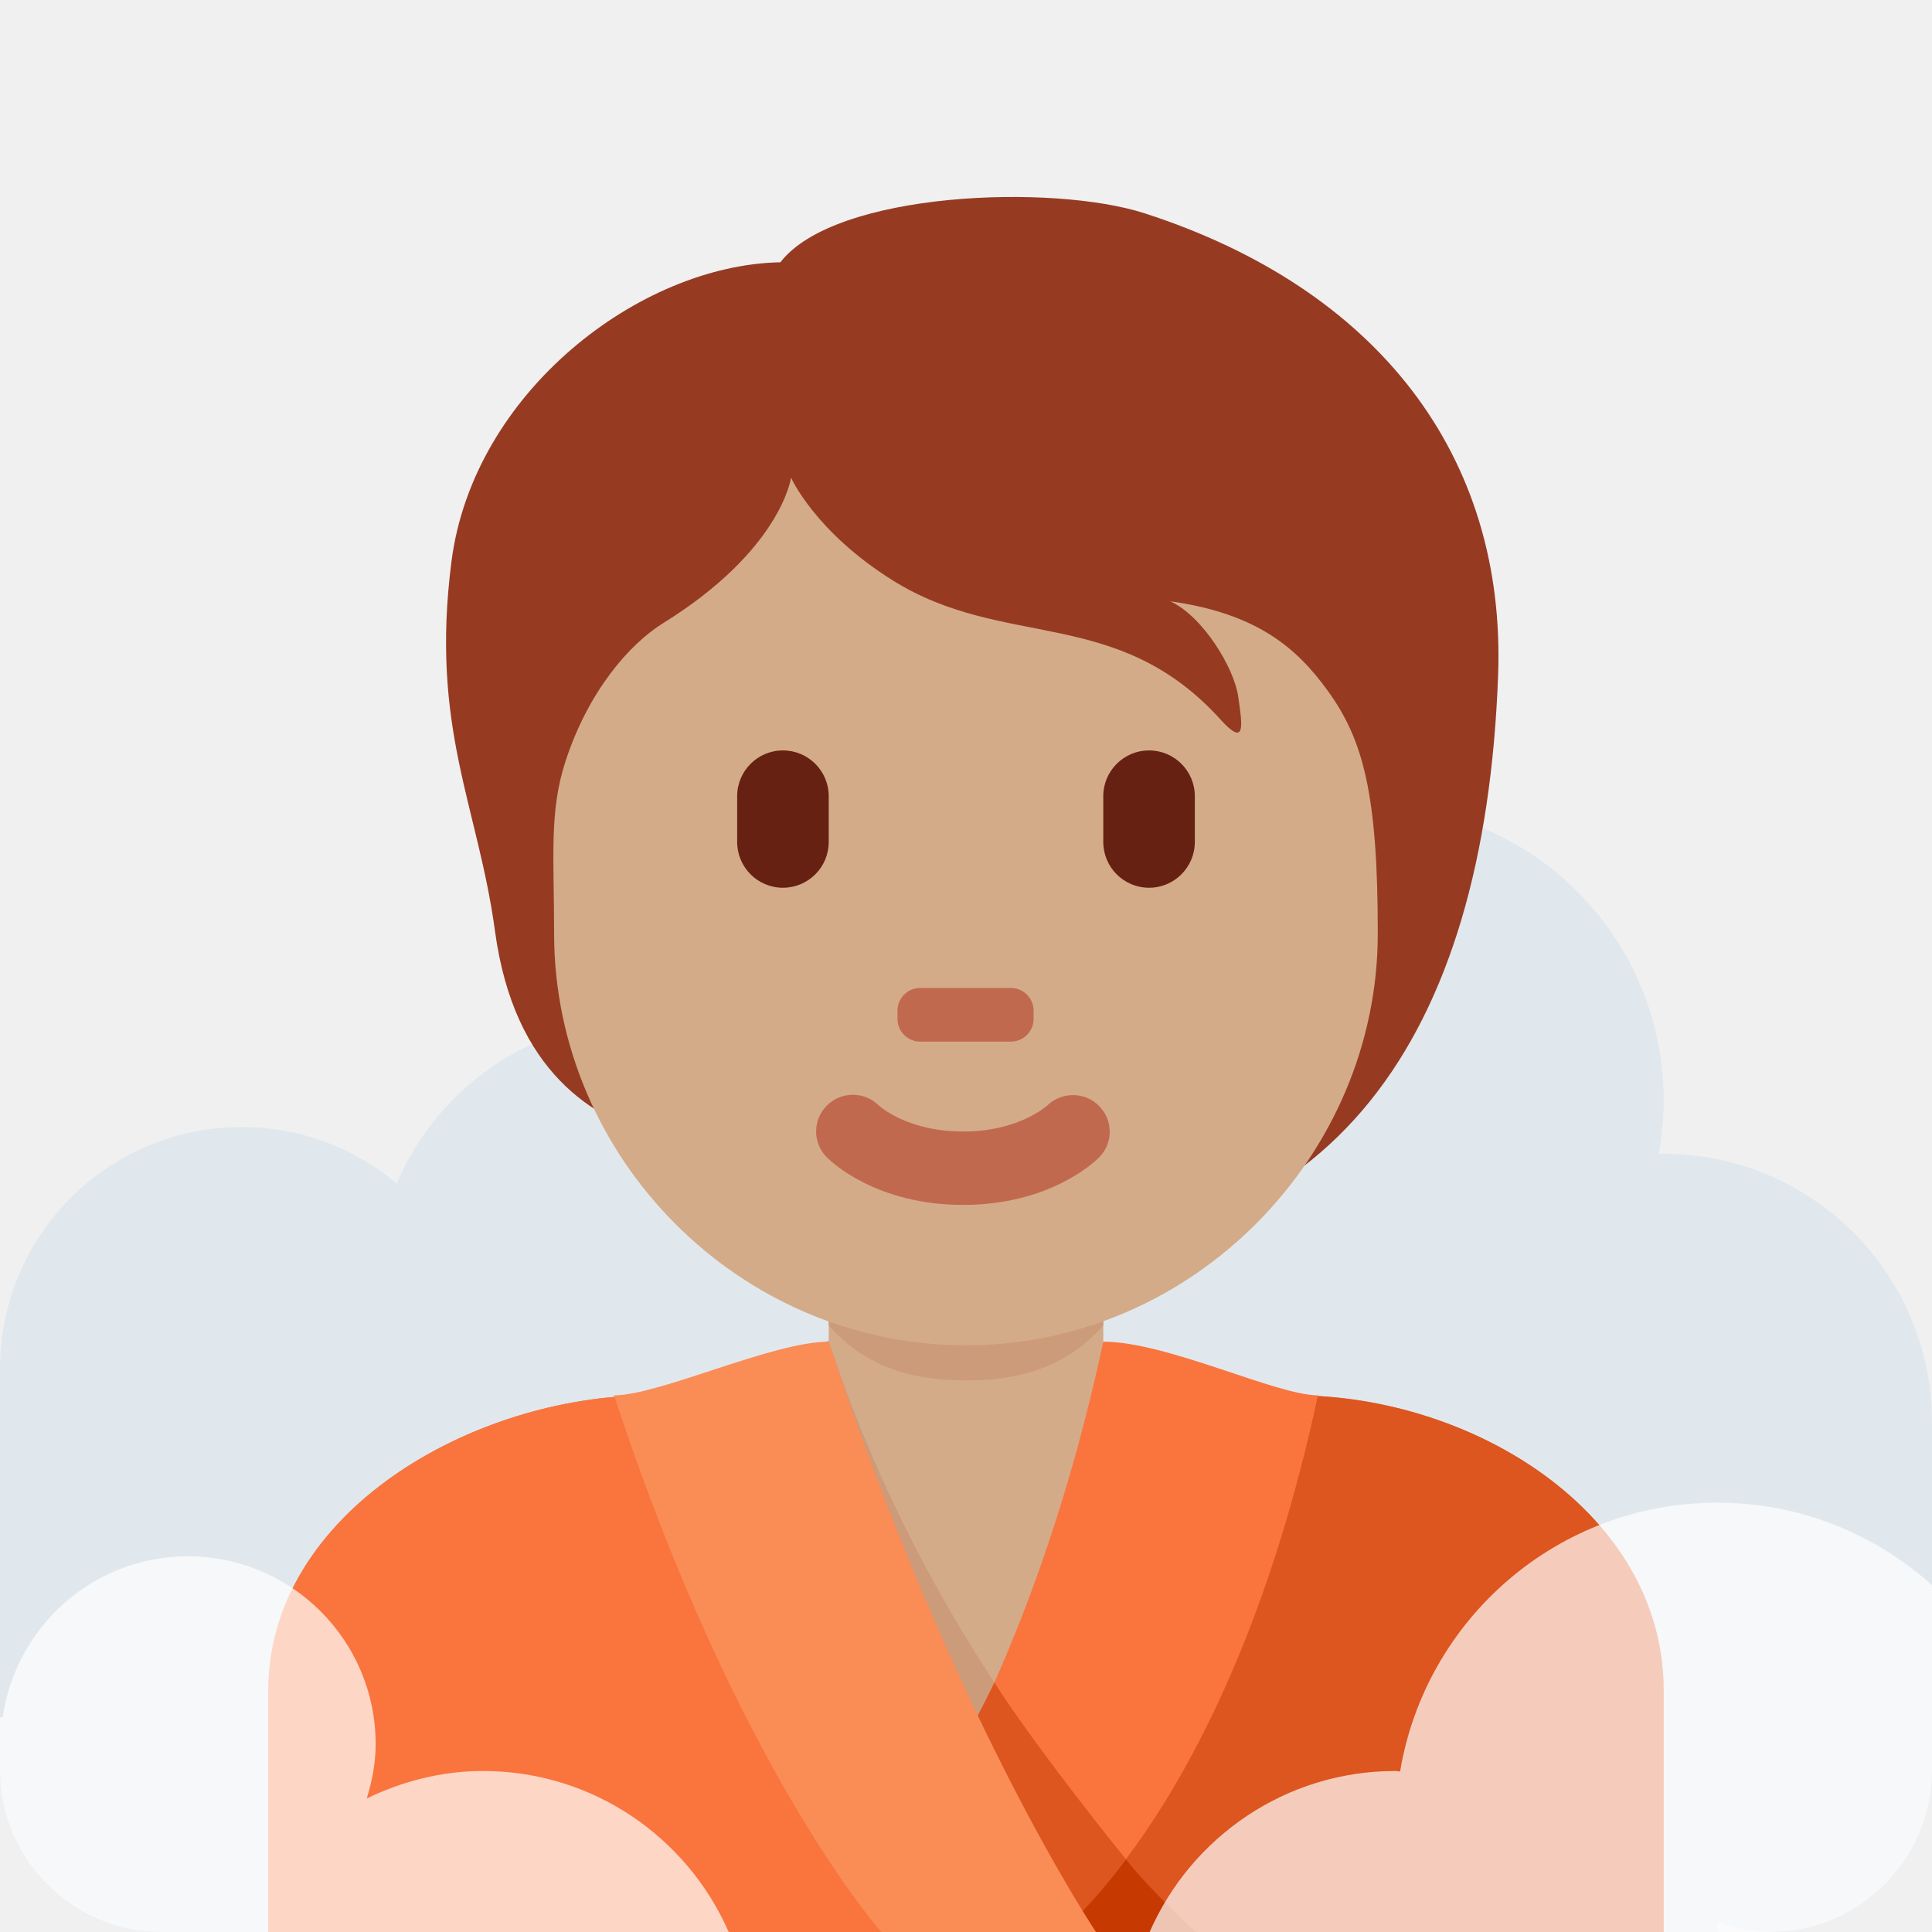
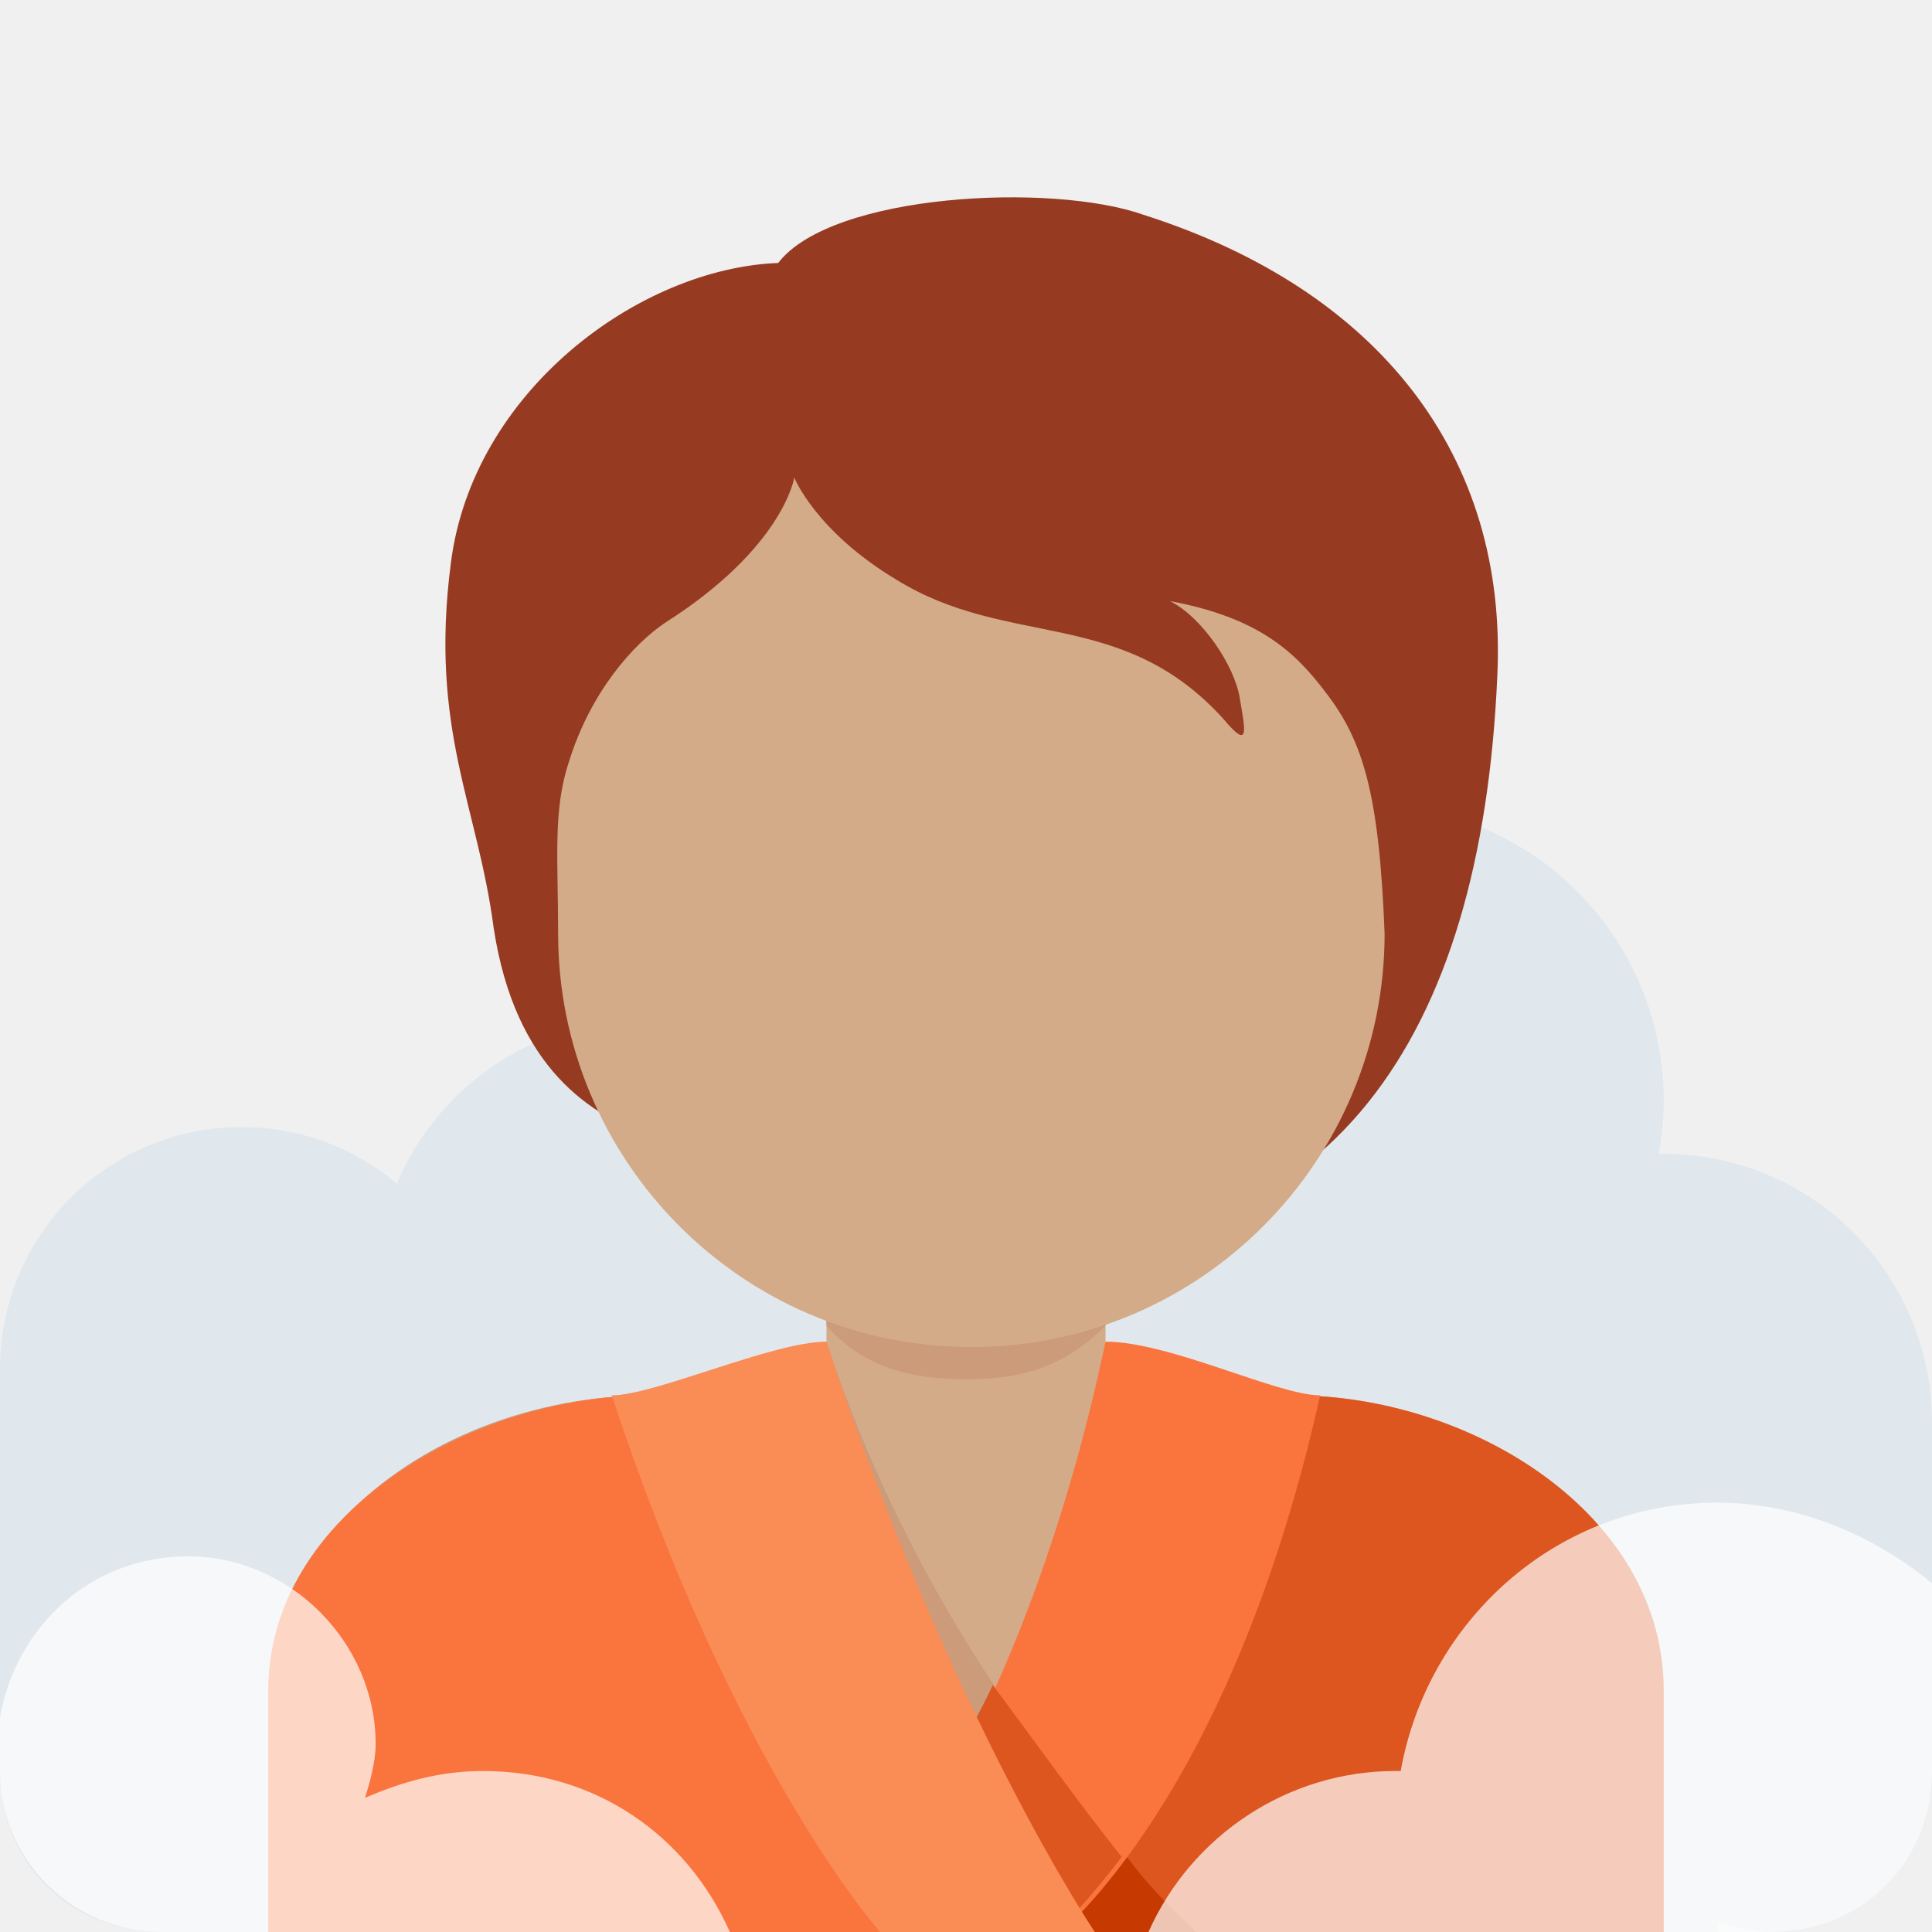
- <svg xmlns="http://www.w3.org/2000/svg" viewBox="0 0 36 36">
-   <g fill="#E1E8ED">
-     <circle cx="4.5" cy="25.5" r="4.5" />
-     <circle cx="25.5" cy="20.5" r="5.5" />
-     <circle cx="31" cy="26.5" r="5" />
-     <circle cx="12" cy="24" r="5" />
-     <path d="M33 30c-1.657 0-3 1.343-3 3H6c0-1.657-1.343-3-3-3s-3 1.343-3 3 1.343 3 3 3h29v-.184c.314.112.647.184 1 .184 1.657 0 3-1.343 3-3s-1.343-3-3-3z" />
-     <path d="M0 25.5h9V33H0zM20 23h9v4h-9zm11 3.5h5V33h-5z" />
+ <svg xmlns="http://www.w3.org/2000/svg" version="1.1" id="Layer_1" x="0px" y="0px" viewBox="0 0 36 36" style="enable-background:new 0 0 36 36;" xml:space="preserve">
+   <style type="text/css">
+ 	.st0{fill:#E1E8ED;}
+ 	.st1{fill:#D4AB88;}
+ 	.st2{fill:#963B22;}
+ 	.st3{fill:#CC9B7A;}
+ 	.st4{fill:#DD551F;}
+ 	.st5{fill:#C63900;}
+ 	.st6{fill:#FA743E;}
+ 	.st7{fill:#FA8C56;}
+ 	.st8{opacity:0.7;fill:#FFFFFF;enable-background:new    ;}
+ </style>
+   <g>
+     <circle class="st0" cx="4.5" cy="25.5" r="4.5" />
+     <circle class="st0" cx="25.5" cy="20.5" r="5.5" />
+     <circle class="st0" cx="31" cy="26.5" r="5" />
+     <circle class="st0" cx="12" cy="24" r="5" />
+     <path class="st0" d="M33,30c-1.7,0-3,1.3-3,3H6c0-1.7-1.3-3-3-3s-3,1.3-3,3c0,1.7,1.3,3,3,3h29v-0.2c0.3,0.1,0.6,0.2,1,0.2   c1.7,0,3-1.3,3-3S34.7,30,33,30z" />
+     <path class="st0" d="M0,25.5h9V33H0V25.5z M20,23h9v4h-9V23z M31,26.5h5V33h-5V26.5z" />
  </g>
-   <path fill="#D4AB88" d="M31 36v-4.5c0-3.314-3.56-5.5-6.875-5.5h-12C8.812 26 5 28.186 5 31.5V36h26z" />
-   <path fill="#963B22" d="M21.33 3.975c-1.722-.557-5.775-.405-6.788.912-2.634.051-5.724 2.431-6.129 5.572-.401 3.108.493 4.552.81 6.889.36 2.648 1.849 3.495 3.039 3.85 1.712 2.262 3.533 2.166 6.59 2.166 5.969 0 8.812-3.994 9.063-10.777.153-4.104-2.254-7.211-6.585-8.612z" />
-   <path fill="#D4AB88" d="M15.442 21.658v5.116c0 1.413 1.145 2.558 2.558 2.558 1.413 0 2.558-1.145 2.558-2.558v-5.116h-5.116z" />
-   <path fill="#CC9B7A" d="M15.442 24.698c.713.805 1.597 1.024 2.558 1.024.961 0 1.844-.219 2.558-1.024v-2.047h-5.116v2.047z" />
-   <path fill="#D4AB88" d="M24.744 12.876c-.578-.8-1.317-1.444-2.938-1.672.608.279 1.19 1.241 1.266 1.773.076.532.152.963-.329.431-1.928-2.131-4.027-1.292-6.108-2.593C15.182 9.906 14.74 8.9 14.74 8.9s-.177 1.342-2.381 2.71c-.639.397-1.401 1.279-1.824 2.583-.304.937-.21 1.773-.21 3.201 0 4.169 3.436 7.674 7.674 7.674s7.674-3.536 7.674-7.674c.001-2.593-.27-3.606-.929-4.518z" />
-   <path fill="#C1694F" d="M17.945 22.452c-1.606 0-2.447-.794-2.537-.885-.268-.267-.268-.7 0-.967.266-.265.692-.267.961-.007.035.032.551.491 1.576.491 1.038 0 1.555-.473 1.576-.492.273-.256.703-.248.963.02.26.269.26.691-.004.955-.089.091-.929.885-2.535.885m.891-3.043h-1.69c-.233 0-.423-.19-.423-.423v-.153c0-.233.189-.424.423-.424h1.69c.233 0 .424.19.424.424v.153c0 .234-.191.423-.424.423" />
-   <path fill="#662113" d="M14.589 16.542c-.471 0-.853-.382-.853-.853v-.853c0-.471.382-.853.853-.853s.853.382.853.853v.853c0 .471-.382.853-.853.853zm6.822 0c-.471 0-.853-.382-.853-.853v-.853c0-.471.382-.853.853-.853s.853.382.853.853v.853c-.001.471-.382.853-.853.853z" />
-   <path fill="#CC9B7A" d="M15.442 24.986L12.125 26c-2.062 0-4.316.847-5.725 2.285-.249.522-.4 1.099-.4 1.715v6h16.422s-4.686-4.014-6.98-11.014z" />
-   <path fill="#DD551F" d="M24.125 26h-1.567c-1.62 7.571-6.822 10-6.822 10H31v-4.5c0-3.314-3.56-5.5-6.875-5.5z" />
-   <path fill="#C63900" d="M15.736 36h6.553s-.784-.695-1.311-1.355C19.506 35.539 15.736 36 15.736 36z" />
-   <path fill="#FA743E" d="M24.558 26c-.777 0-2.81-1-4-1-1.62 7.571-4.822 11-4.822 11h4s3.202-2.429 4.822-10z" />
-   <path fill="#DD551F" d="M18.529 31.351C17.645 33.209 15.736 36 15.736 36h4.047s.639-.581 1.196-1.355c-.832-1.033-1.9-2.426-2.45-3.294z" />
-   <path fill="#FA743E" d="M13.442 26h-1.317C8.812 26 5 28.186 5 31.5V36h15.422s-4.686-3-6.98-10z" />
-   <path fill="#FA8C56" d="M15.442 25c-1.047 0-3.153 1-4 1 2.295 7 4.98 10 4.98 10h4s-2.686-4-4.98-11z" />
-   <path d="M32 28c-2.975 0-5.438 2.168-5.911 5.009C26.058 33.008 26.03 33 26 33c-2.049 0-3.806 1.236-4.578 3H33c1.65 0 3-1.35 3-3v-3.463C34.938 28.584 33.539 28 32 28zm-18.422 8c-.772-1.764-2.529-3-4.578-3-.78 0-1.509.194-2.166.512.098-.322.166-.657.166-1.012C7 30.567 5.433 29 3.5 29 1.738 29 .295 30.306.05 32H0v1c0 1.65 1.35 3 3 3h10.578z" opacity=".7" fill="#FFF" />
+   <path class="st1" d="M31,36v-4.5c0-3.3-3.6-5.5-6.9-5.5h-12C8.8,26,5,28.2,5,31.5V36H31z" />
+   <path class="st2" d="M21.3,4c-1.7-0.6-5.8-0.4-6.8,0.9c-2.6,0.1-5.7,2.4-6.1,5.6C8,13.6,8.9,15,9.2,17.3c0.4,2.6,1.8,3.5,3,3.9  c1.7,2.3,3.5,2.2,6.6,2.2c6,0,8.8-4,9.1-10.8C28.1,8.5,25.7,5.4,21.3,4z" />
+   <path class="st1" d="M15.4,21.7v5.1c0,1.4,1.1,2.6,2.6,2.6s2.6-1.1,2.6-2.6v-5.1H15.4z" />
+   <path class="st3" d="M15.4,24.7c0.7,0.8,1.6,1,2.6,1s1.8-0.2,2.6-1v-2h-5.1C15.4,22.7,15.4,24.7,15.4,24.7z" />
+   <path class="st1" d="M24.7,12.9c-0.6-0.8-1.3-1.4-2.9-1.7c0.6,0.3,1.2,1.2,1.3,1.8s0.2,1-0.3,0.4c-1.9-2.1-4-1.3-6.1-2.6  c-1.5-0.9-1.9-1.9-1.9-1.9s-0.2,1.3-2.4,2.7c-0.6,0.4-1.4,1.3-1.8,2.6c-0.3,0.9-0.2,1.8-0.2,3.2c0,4.2,3.4,7.7,7.7,7.7  s7.7-3.5,7.7-7.7C25.7,14.8,25.4,13.8,24.7,12.9z" />
+   <path class="st3" d="M15.4,25l-3.3,1c-2.1,0-4.3,0.8-5.7,2.3C6.2,28.8,6,29.4,6,30v6h16.4C22.4,36,17.7,32,15.4,25z" />
+   <path class="st4" d="M24.1,26h-1.6c-1.6,7.6-6.8,10-6.8,10H31v-4.5C31,28.2,27.4,26,24.1,26z" />
+   <path class="st5" d="M15.7,36h6.6c0,0-0.8-0.7-1.3-1.4C19.5,35.5,15.7,36,15.7,36z" />
+   <path class="st6" d="M24.6,26c-0.8,0-2.8-1-4-1c-1.6,7.6-4.8,11-4.8,11h4C19.7,36,22.9,33.6,24.6,26z" />
+   <path class="st4" d="M18.5,31.4c-0.9,1.9-2.8,4.6-2.8,4.6h4c0,0,0.6-0.6,1.2-1.4C20.1,33.6,19.1,32.2,18.5,31.4z" />
+   <path class="st6" d="M13.4,26h-1.3C8.8,26,5,28.2,5,31.5V36h15.4C20.4,36,15.7,33,13.4,26z" />
+   <path class="st7" d="M15.4,25c-1,0-3.2,1-4,1c2.3,7,5,10,5,10h4C20.4,36,17.7,32,15.4,25z" />
+   <path class="st8" d="M32,28c-3,0-5.4,2.2-5.9,5c0,0-0.1,0-0.1,0c-2,0-3.8,1.2-4.6,3H33c1.7,0,3-1.3,3-3v-3.5  C34.9,28.6,33.5,28,32,28z M13.6,36c-0.8-1.8-2.5-3-4.6-3c-0.8,0-1.5,0.2-2.2,0.5c0.1-0.3,0.2-0.7,0.2-1C7,30.6,5.4,29,3.5,29  c-1.8,0-3.2,1.3-3.5,3H0v1c0,1.7,1.4,3,3,3C3,36,13.6,36,13.6,36z" />
</svg>
